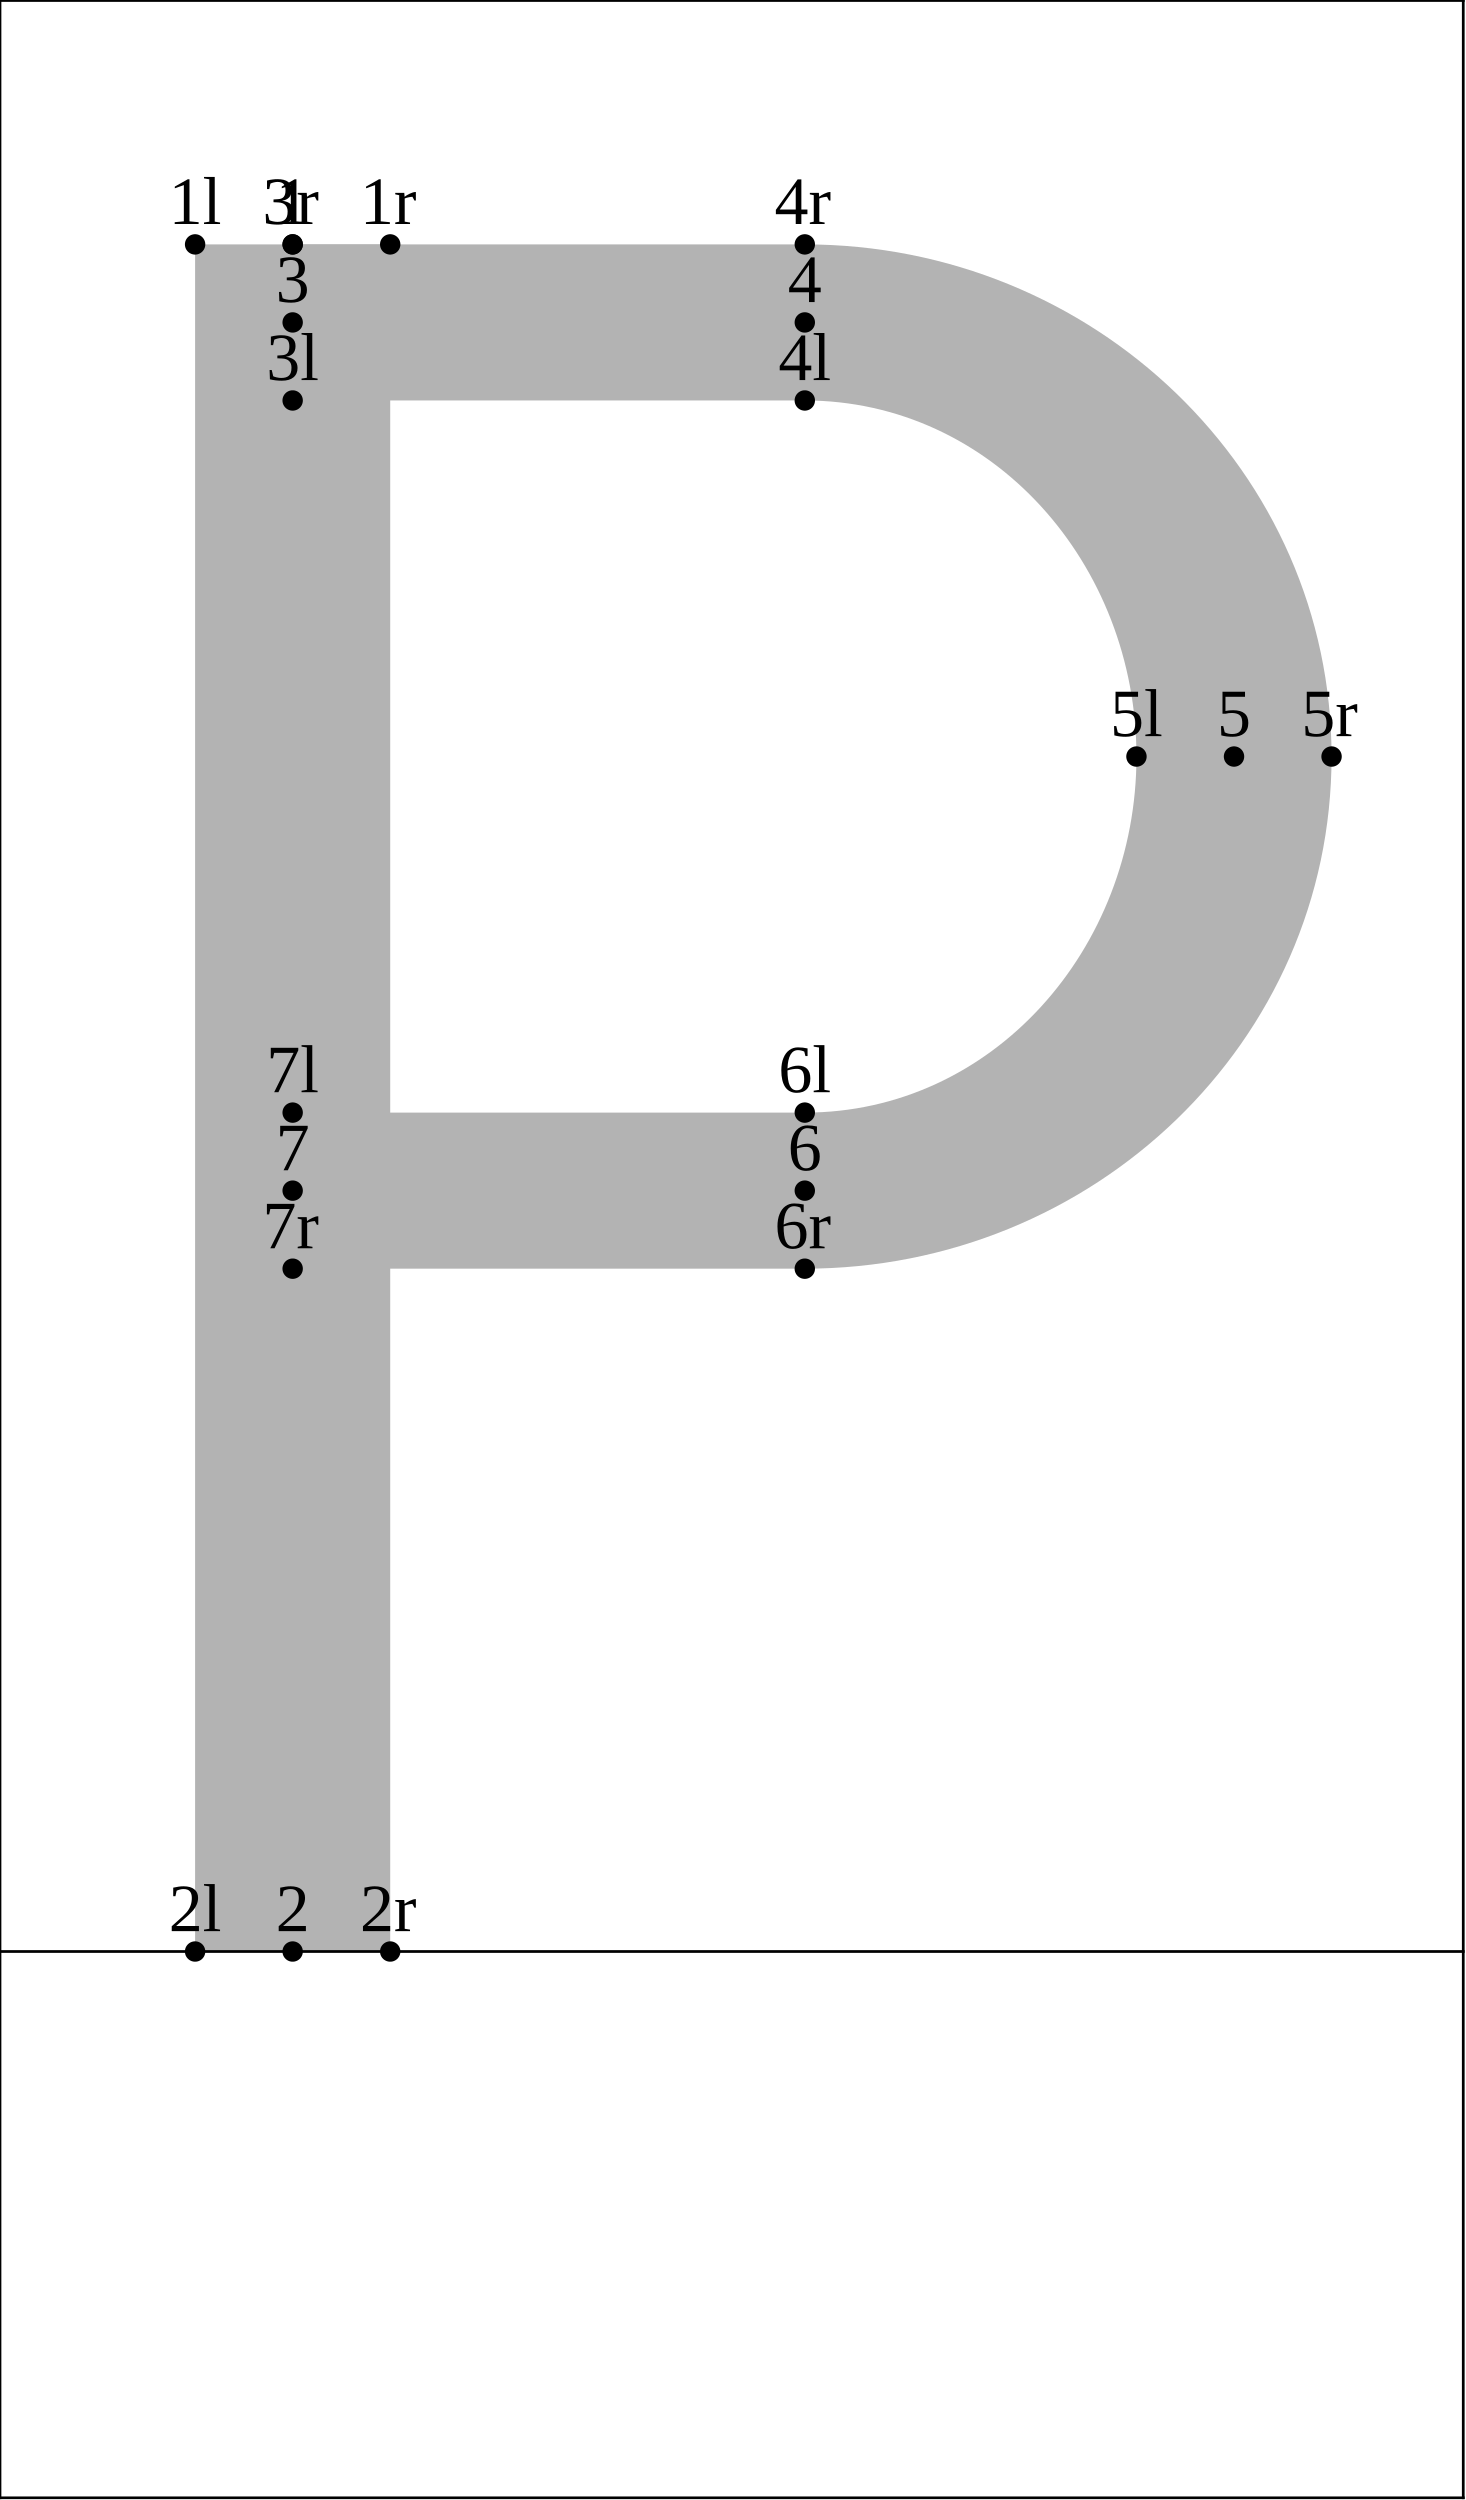
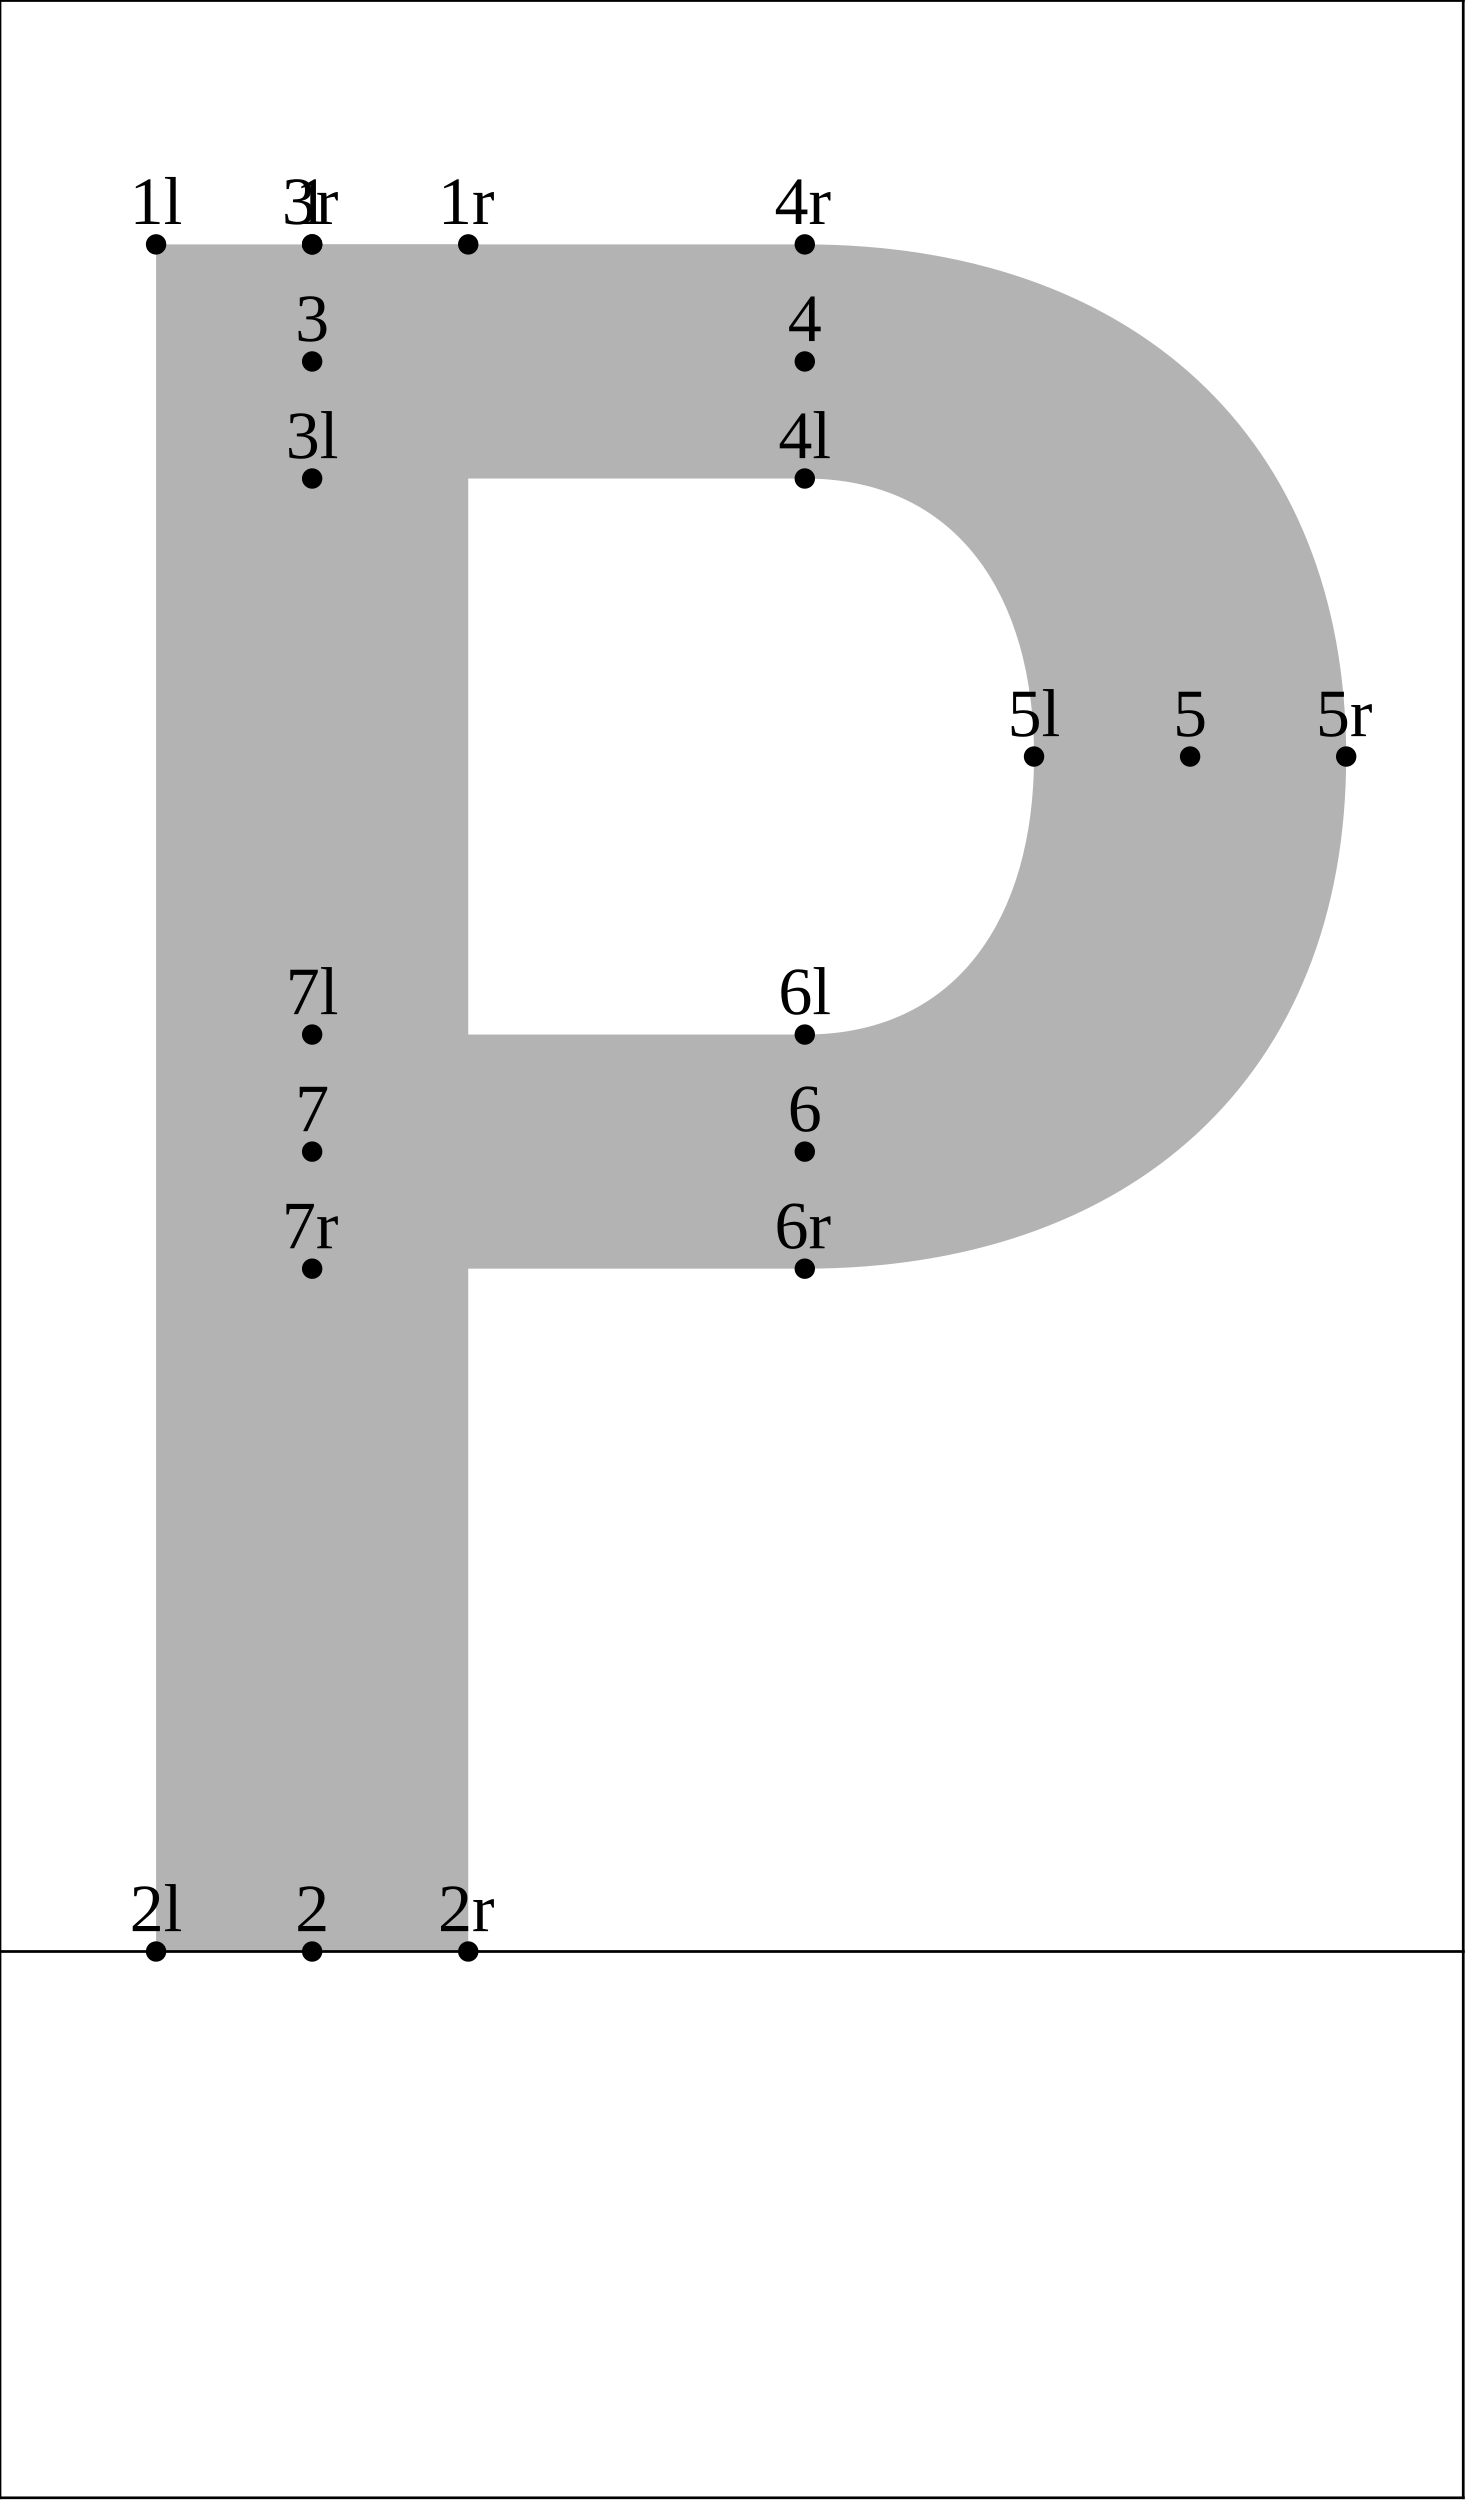
<svg xmlns="http://www.w3.org/2000/svg" version="1.1" width="215.593" height="367.662" viewBox="0 0 215.593 367.662">
-   <path d="M28.692 35.942L28.692 287L57.385 287L57.385 35.942Z" style="fill: rgb(70%,70%,70%);stroke: none;" />
-   <path d="M43.039 58.896L118.357 58.896C145.972 58.896,167.133 82.97,167.133 111.26C167.133 139.55,145.972 163.625,118.357 163.625L43.039 163.625L43.039 186.578L118.357 186.578C160.756 186.578,195.825 153.254,195.825 111.26C195.825 69.266,160.756 35.942,118.357 35.942L43.039 35.942Z" style="fill: rgb(70%,70%,70%);stroke: none;" />
-   <g transform="translate(24.81805 32.94206)" style="fill: rgb(0%,0%,0%);">
+   <path d="M22.954 35.942L22.954 287L68.862 287L68.862 35.942Z" style="fill: rgb(70%,70%,70%);stroke: none;" />
+   <path d="M45.908 70.373L118.357 70.373C140.656 70.373,152.07 87.495,152.07 111.26C152.07 135.025,140.656 152.147,118.357 152.147L45.908 152.147L45.908 186.578L118.357 186.578C166.371 186.578,197.977 158.374,197.977 111.26C197.977 64.146,166.371 35.942,118.357 35.942L45.908 35.942Z" style="fill: rgb(70%,70%,70%);stroke: none;" />
+   <g transform="translate(19.07947 32.94206)" style="fill: rgb(0%,0%,0%);">
    <text font-size="9.963">1l</text>
  </g>
-   <path d="M28.692 35.942l0 0" style="stroke:rgb(0%,0%,0%); stroke-width: 3;stroke-linecap: round;stroke-linejoin: round;stroke-miterlimit: 10;fill: none;" />
-   <g transform="translate(24.81805 284)" style="fill: rgb(0%,0%,0%);">
+   <path d="M22.954 35.942l0 0" style="stroke:rgb(0%,0%,0%); stroke-width: 3;stroke-linecap: round;stroke-linejoin: round;stroke-miterlimit: 10;fill: none;" />
+   <g transform="translate(19.07947 284)" style="fill: rgb(0%,0%,0%);">
    <text font-size="9.963">2l</text>
  </g>
-   <path d="M28.692 287l0 0" style="stroke:rgb(0%,0%,0%); stroke-width: 3;stroke-linecap: round;stroke-linejoin: round;stroke-miterlimit: 10;fill: none;" />
-   <g transform="translate(39.16428 55.8959)" style="fill: rgb(0%,0%,0%);">
+   <path d="M22.954 287l0 0" style="stroke:rgb(0%,0%,0%); stroke-width: 3;stroke-linecap: round;stroke-linejoin: round;stroke-miterlimit: 10;fill: none;" />
+   <g transform="translate(42.03331 67.37311)" style="fill: rgb(0%,0%,0%);">
    <text font-size="9.963">3l</text>
  </g>
-   <path d="M43.039 58.896l0 0" style="stroke:rgb(0%,0%,0%); stroke-width: 3;stroke-linecap: round;stroke-linejoin: round;stroke-miterlimit: 10;fill: none;" />
-   <g transform="translate(114.4822 55.8959)" style="fill: rgb(0%,0%,0%);">
+   <path d="M45.908 70.373l0 0" style="stroke:rgb(0%,0%,0%); stroke-width: 3;stroke-linecap: round;stroke-linejoin: round;stroke-miterlimit: 10;fill: none;" />
+   <g transform="translate(114.4822 67.37311)" style="fill: rgb(0%,0%,0%);">
    <text font-size="9.963">4l</text>
  </g>
-   <path d="M118.357 58.896l0 0" style="stroke:rgb(0%,0%,0%); stroke-width: 3;stroke-linecap: round;stroke-linejoin: round;stroke-miterlimit: 10;fill: none;" />
-   <g transform="translate(163.2586 108.2602)" style="fill: rgb(0%,0%,0%);">
+   <path d="M118.357 70.373l0 0" style="stroke:rgb(0%,0%,0%); stroke-width: 3;stroke-linecap: round;stroke-linejoin: round;stroke-miterlimit: 10;fill: none;" />
+   <g transform="translate(148.1952 108.2602)" style="fill: rgb(0%,0%,0%);">
    <text font-size="9.963">5l</text>
  </g>
-   <path d="M167.133 111.26l0 0" style="stroke:rgb(0%,0%,0%); stroke-width: 3;stroke-linecap: round;stroke-linejoin: round;stroke-miterlimit: 10;fill: none;" />
-   <g transform="translate(114.4822 160.6245)" style="fill: rgb(0%,0%,0%);">
+   <path d="M152.07 111.26l0 0" style="stroke:rgb(0%,0%,0%); stroke-width: 3;stroke-linecap: round;stroke-linejoin: round;stroke-miterlimit: 10;fill: none;" />
+   <g transform="translate(114.4822 149.1473)" style="fill: rgb(0%,0%,0%);">
    <text font-size="9.963">6l</text>
  </g>
-   <path d="M118.357 163.625l0 0" style="stroke:rgb(0%,0%,0%); stroke-width: 3;stroke-linecap: round;stroke-linejoin: round;stroke-miterlimit: 10;fill: none;" />
-   <g transform="translate(39.16428 160.6245)" style="fill: rgb(0%,0%,0%);">
+   <path d="M118.357 152.147l0 0" style="stroke:rgb(0%,0%,0%); stroke-width: 3;stroke-linecap: round;stroke-linejoin: round;stroke-miterlimit: 10;fill: none;" />
+   <g transform="translate(42.03331 149.1473)" style="fill: rgb(0%,0%,0%);">
    <text font-size="9.963">7l</text>
  </g>
-   <path d="M43.039 163.625l0 0" style="stroke:rgb(0%,0%,0%); stroke-width: 3;stroke-linecap: round;stroke-linejoin: round;stroke-miterlimit: 10;fill: none;" />
-   <g transform="translate(40.54797 32.94206)" style="fill: rgb(0%,0%,0%);">
+   <path d="M45.908 152.147l0 0" style="stroke:rgb(0%,0%,0%); stroke-width: 3;stroke-linecap: round;stroke-linejoin: round;stroke-miterlimit: 10;fill: none;" />
+   <g transform="translate(43.41701 32.94206)" style="fill: rgb(0%,0%,0%);">
    <text font-size="9.963">1</text>
  </g>
-   <path d="M43.039 35.942l0 0" style="stroke:rgb(0%,0%,0%); stroke-width: 3;stroke-linecap: round;stroke-linejoin: round;stroke-miterlimit: 10;fill: none;" />
-   <g transform="translate(40.54797 284)" style="fill: rgb(0%,0%,0%);">
+   <path d="M45.908 35.942l0 0" style="stroke:rgb(0%,0%,0%); stroke-width: 3;stroke-linecap: round;stroke-linejoin: round;stroke-miterlimit: 10;fill: none;" />
+   <g transform="translate(43.41701 284)" style="fill: rgb(0%,0%,0%);">
    <text font-size="9.963">2</text>
  </g>
-   <path d="M43.039 287l0 0" style="stroke:rgb(0%,0%,0%); stroke-width: 3;stroke-linecap: round;stroke-linejoin: round;stroke-miterlimit: 10;fill: none;" />
-   <g transform="translate(40.54797 44.41899)" style="fill: rgb(0%,0%,0%);">
+   <path d="M45.908 287l0 0" style="stroke:rgb(0%,0%,0%); stroke-width: 3;stroke-linecap: round;stroke-linejoin: round;stroke-miterlimit: 10;fill: none;" />
+   <g transform="translate(43.41701 50.15758)" style="fill: rgb(0%,0%,0%);">
    <text font-size="9.963">3</text>
  </g>
-   <path d="M43.039 47.419l0 0" style="stroke:rgb(0%,0%,0%); stroke-width: 3;stroke-linecap: round;stroke-linejoin: round;stroke-miterlimit: 10;fill: none;" />
-   <g transform="translate(115.8659 44.41899)" style="fill: rgb(0%,0%,0%);">
+   <path d="M45.908 53.158l0 0" style="stroke:rgb(0%,0%,0%); stroke-width: 3;stroke-linecap: round;stroke-linejoin: round;stroke-miterlimit: 10;fill: none;" />
+   <g transform="translate(115.8659 50.15758)" style="fill: rgb(0%,0%,0%);">
    <text font-size="9.963">4</text>
  </g>
-   <path d="M118.357 47.419l0 0" style="stroke:rgb(0%,0%,0%); stroke-width: 3;stroke-linecap: round;stroke-linejoin: round;stroke-miterlimit: 10;fill: none;" />
-   <g transform="translate(178.9885 108.2602)" style="fill: rgb(0%,0%,0%);">
+   <path d="M118.357 53.158l0 0" style="stroke:rgb(0%,0%,0%); stroke-width: 3;stroke-linecap: round;stroke-linejoin: round;stroke-miterlimit: 10;fill: none;" />
+   <g transform="translate(172.5327 108.2602)" style="fill: rgb(0%,0%,0%);">
    <text font-size="9.963">5</text>
  </g>
-   <path d="M181.479 111.26l0 0" style="stroke:rgb(0%,0%,0%); stroke-width: 3;stroke-linecap: round;stroke-linejoin: round;stroke-miterlimit: 10;fill: none;" />
-   <g transform="translate(115.8659 172.1014)" style="fill: rgb(0%,0%,0%);">
+   <path d="M175.023 111.26l0 0" style="stroke:rgb(0%,0%,0%); stroke-width: 3;stroke-linecap: round;stroke-linejoin: round;stroke-miterlimit: 10;fill: none;" />
+   <g transform="translate(115.8659 166.3628)" style="fill: rgb(0%,0%,0%);">
    <text font-size="9.963">6</text>
  </g>
-   <path d="M118.357 175.101l0 0" style="stroke:rgb(0%,0%,0%); stroke-width: 3;stroke-linecap: round;stroke-linejoin: round;stroke-miterlimit: 10;fill: none;" />
-   <g transform="translate(40.54797 172.1014)" style="fill: rgb(0%,0%,0%);">
+   <path d="M118.357 169.363l0 0" style="stroke:rgb(0%,0%,0%); stroke-width: 3;stroke-linecap: round;stroke-linejoin: round;stroke-miterlimit: 10;fill: none;" />
+   <g transform="translate(43.41701 166.3628)" style="fill: rgb(0%,0%,0%);">
    <text font-size="9.963">7</text>
  </g>
-   <path d="M43.039 175.101l0 0" style="stroke:rgb(0%,0%,0%); stroke-width: 3;stroke-linecap: round;stroke-linejoin: round;stroke-miterlimit: 10;fill: none;" />
-   <g transform="translate(52.94318 32.94206)" style="fill: rgb(0%,0%,0%);">
+   <path d="M45.908 169.363l0 0" style="stroke:rgb(0%,0%,0%); stroke-width: 3;stroke-linecap: round;stroke-linejoin: round;stroke-miterlimit: 10;fill: none;" />
+   <g transform="translate(64.41983 32.94206)" style="fill: rgb(0%,0%,0%);">
    <text font-size="9.963">1r</text>
  </g>
-   <path d="M57.385 35.942l0 0" style="stroke:rgb(0%,0%,0%); stroke-width: 3;stroke-linecap: round;stroke-linejoin: round;stroke-miterlimit: 10;fill: none;" />
-   <g transform="translate(52.94318 284)" style="fill: rgb(0%,0%,0%);">
+   <path d="M68.862 35.942l0 0" style="stroke:rgb(0%,0%,0%); stroke-width: 3;stroke-linecap: round;stroke-linejoin: round;stroke-miterlimit: 10;fill: none;" />
+   <g transform="translate(64.41983 284)" style="fill: rgb(0%,0%,0%);">
    <text font-size="9.963">2r</text>
  </g>
-   <path d="M57.385 287l0 0" style="stroke:rgb(0%,0%,0%); stroke-width: 3;stroke-linecap: round;stroke-linejoin: round;stroke-miterlimit: 10;fill: none;" />
-   <g transform="translate(38.59695 32.94206)" style="fill: rgb(0%,0%,0%);">
+   <path d="M68.862 287l0 0" style="stroke:rgb(0%,0%,0%); stroke-width: 3;stroke-linecap: round;stroke-linejoin: round;stroke-miterlimit: 10;fill: none;" />
+   <g transform="translate(41.46599 32.94206)" style="fill: rgb(0%,0%,0%);">
    <text font-size="9.963">3r</text>
  </g>
-   <path d="M43.039 35.942l0 0" style="stroke:rgb(0%,0%,0%); stroke-width: 3;stroke-linecap: round;stroke-linejoin: round;stroke-miterlimit: 10;fill: none;" />
+   <path d="M45.908 35.942l0 0" style="stroke:rgb(0%,0%,0%); stroke-width: 3;stroke-linecap: round;stroke-linejoin: round;stroke-miterlimit: 10;fill: none;" />
  <g transform="translate(113.9148 32.94206)" style="fill: rgb(0%,0%,0%);">
    <text font-size="9.963">4r</text>
  </g>
  <path d="M118.357 35.942l0 0" style="stroke:rgb(0%,0%,0%); stroke-width: 3;stroke-linecap: round;stroke-linejoin: round;stroke-miterlimit: 10;fill: none;" />
-   <g transform="translate(191.3837 108.2602)" style="fill: rgb(0%,0%,0%);">
+   <g transform="translate(193.5356 108.2602)" style="fill: rgb(0%,0%,0%);">
    <text font-size="9.963">5r</text>
  </g>
-   <path d="M195.825 111.26l0 0" style="stroke:rgb(0%,0%,0%); stroke-width: 3;stroke-linecap: round;stroke-linejoin: round;stroke-miterlimit: 10;fill: none;" />
+   <path d="M197.977 111.26l0 0" style="stroke:rgb(0%,0%,0%); stroke-width: 3;stroke-linecap: round;stroke-linejoin: round;stroke-miterlimit: 10;fill: none;" />
  <g transform="translate(113.9148 183.5784)" style="fill: rgb(0%,0%,0%);">
    <text font-size="9.963">6r</text>
  </g>
  <path d="M118.357 186.578l0 0" style="stroke:rgb(0%,0%,0%); stroke-width: 3;stroke-linecap: round;stroke-linejoin: round;stroke-miterlimit: 10;fill: none;" />
-   <g transform="translate(38.59695 183.5784)" style="fill: rgb(0%,0%,0%);">
+   <g transform="translate(41.46599 183.5784)" style="fill: rgb(0%,0%,0%);">
    <text font-size="9.963">7r</text>
  </g>
-   <path d="M43.039 186.578l0 0" style="stroke:rgb(0%,0%,0%); stroke-width: 3;stroke-linecap: round;stroke-linejoin: round;stroke-miterlimit: 10;fill: none;" />
+   <path d="M45.908 186.578l0 0" style="stroke:rgb(0%,0%,0%); stroke-width: 3;stroke-linecap: round;stroke-linejoin: round;stroke-miterlimit: 10;fill: none;" />
  <path d="M0 287L215.193 287" style="stroke:rgb(0%,0%,0%); stroke-width: 0.4;stroke-linecap: square;stroke-linejoin: round;stroke-miterlimit: 10;fill: none;" />
  <path d="M0 0.077L215.193 0.077" style="stroke:rgb(0%,0%,0%); stroke-width: 0.4;stroke-linecap: square;stroke-linejoin: round;stroke-miterlimit: 10;fill: none;" />
  <path d="M0 367.339L215.193 367.339" style="stroke:rgb(0%,0%,0%); stroke-width: 0.4;stroke-linecap: square;stroke-linejoin: round;stroke-miterlimit: 10;fill: none;" />
  <path d="M0 367.339L0 0.077" style="stroke:rgb(0%,0%,0%); stroke-width: 0.4;stroke-linecap: square;stroke-linejoin: round;stroke-miterlimit: 10;fill: none;" />
  <path d="M215.193 367.339L215.193 0.077" style="stroke:rgb(0%,0%,0%); stroke-width: 0.4;stroke-linecap: square;stroke-linejoin: round;stroke-miterlimit: 10;fill: none;" />
</svg>
